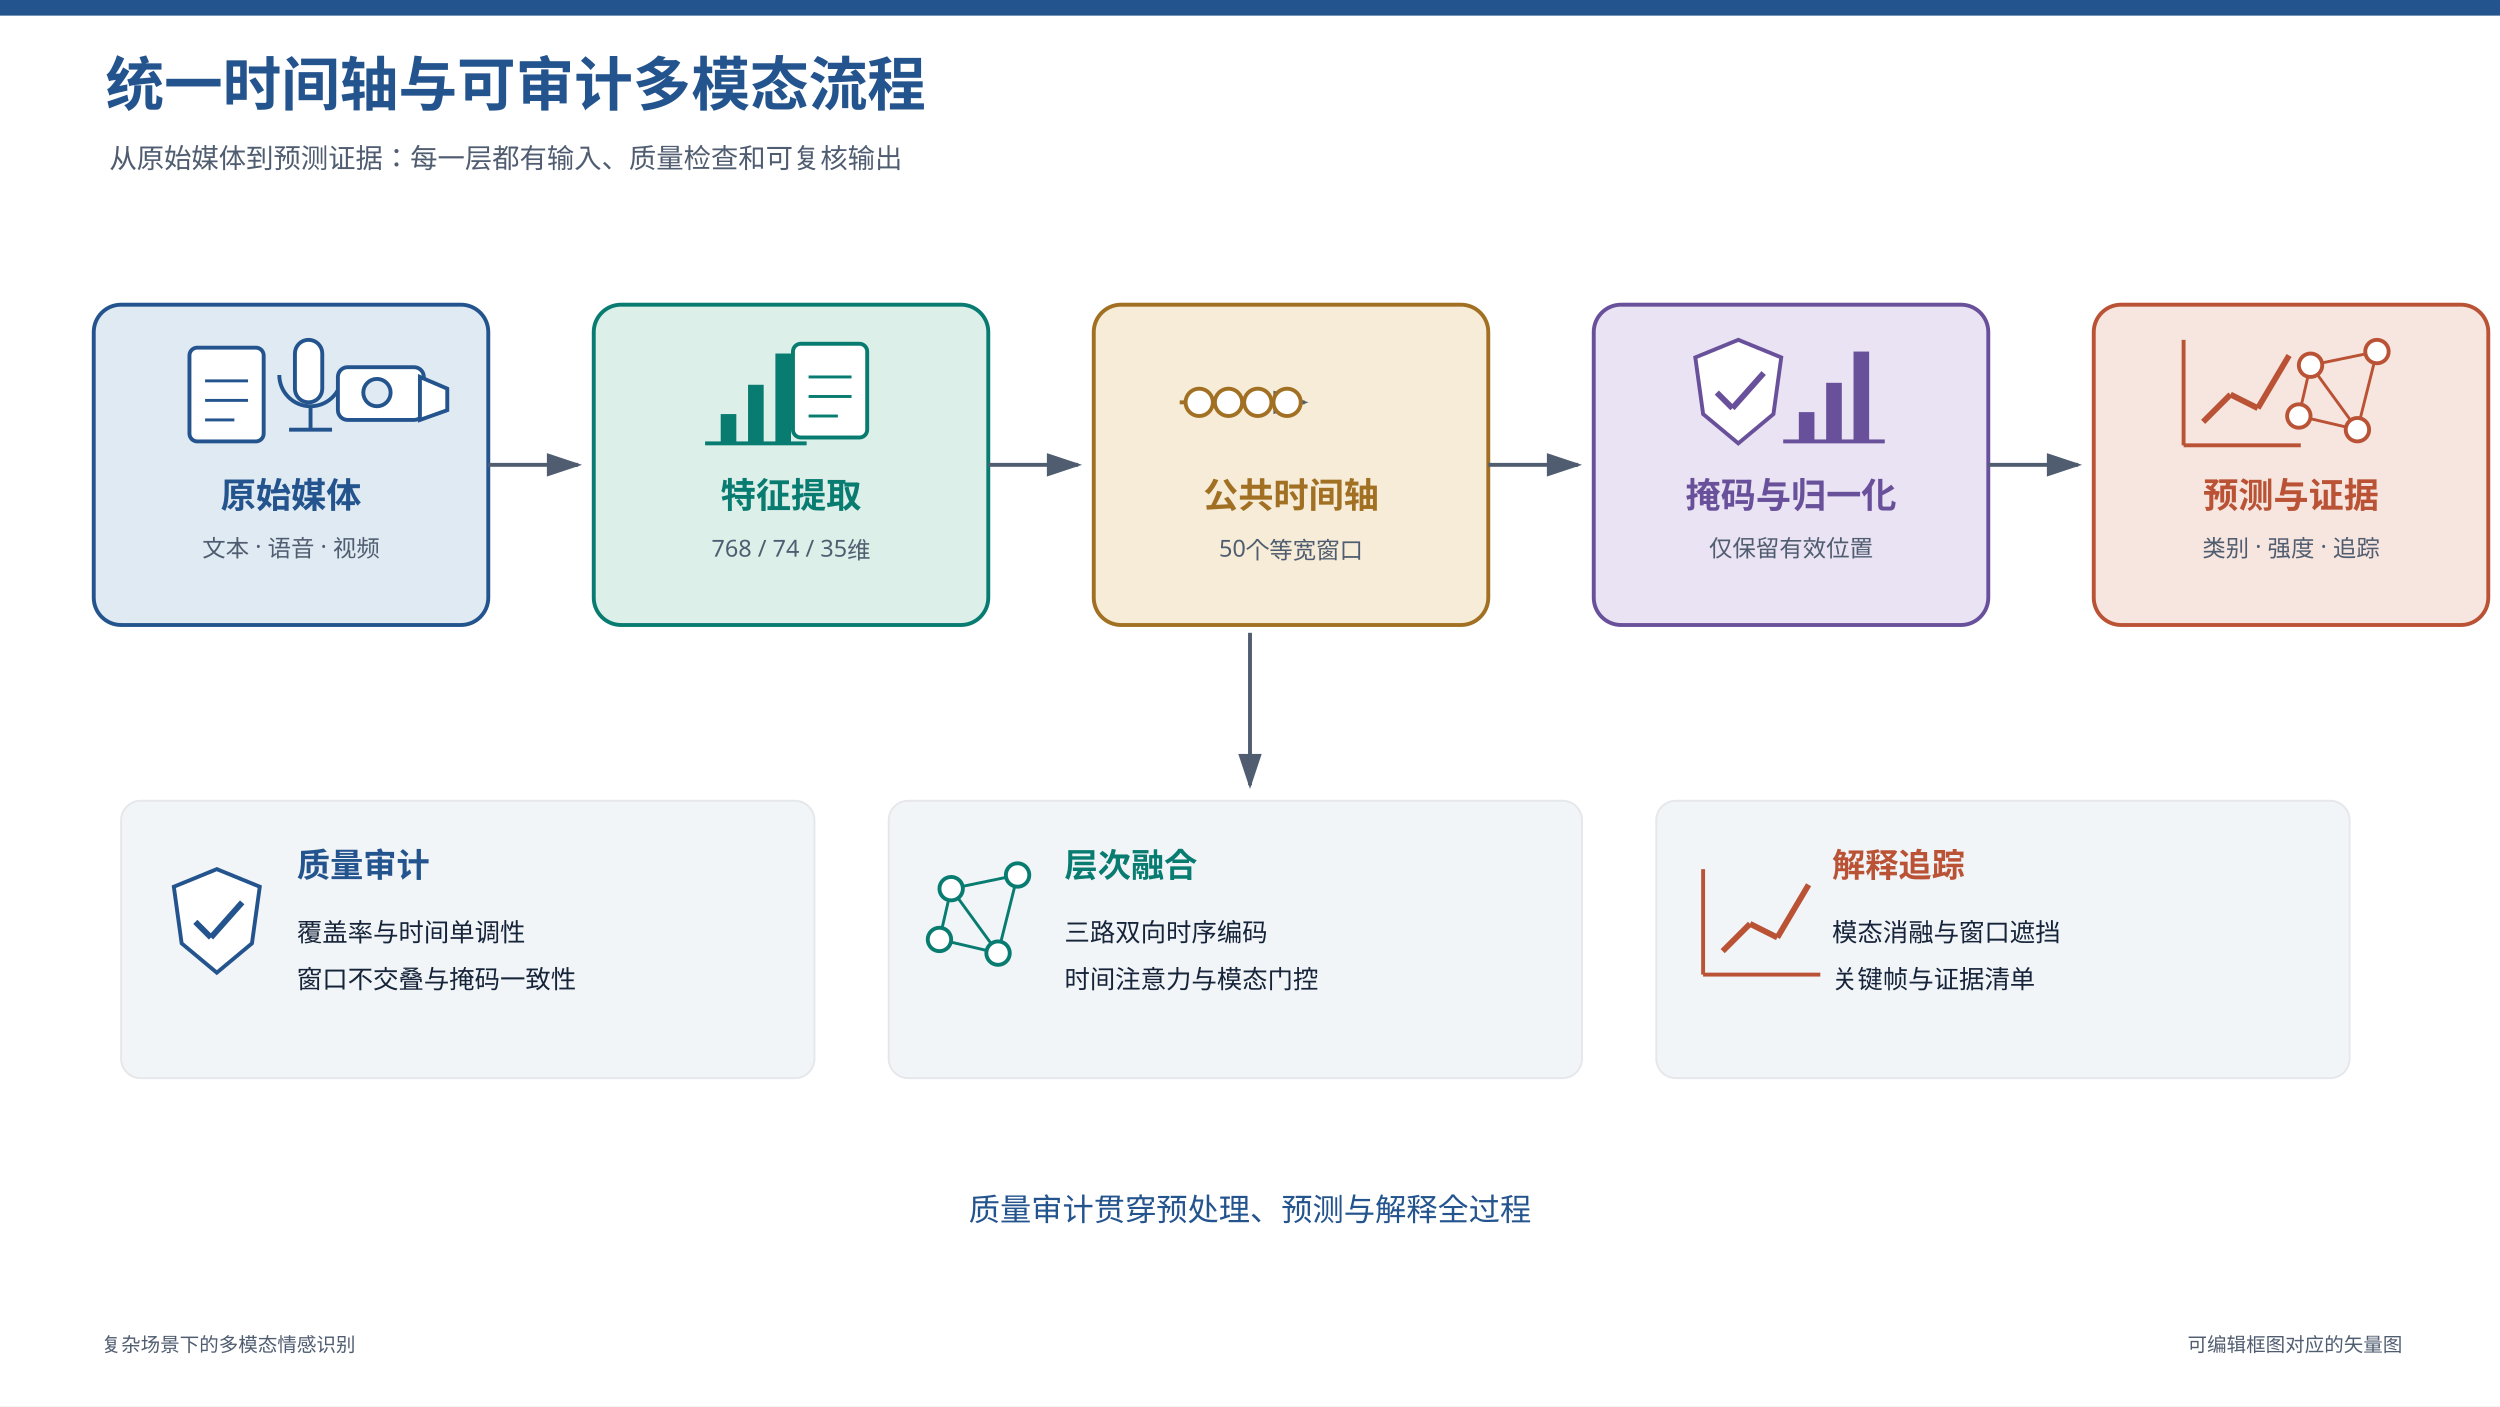
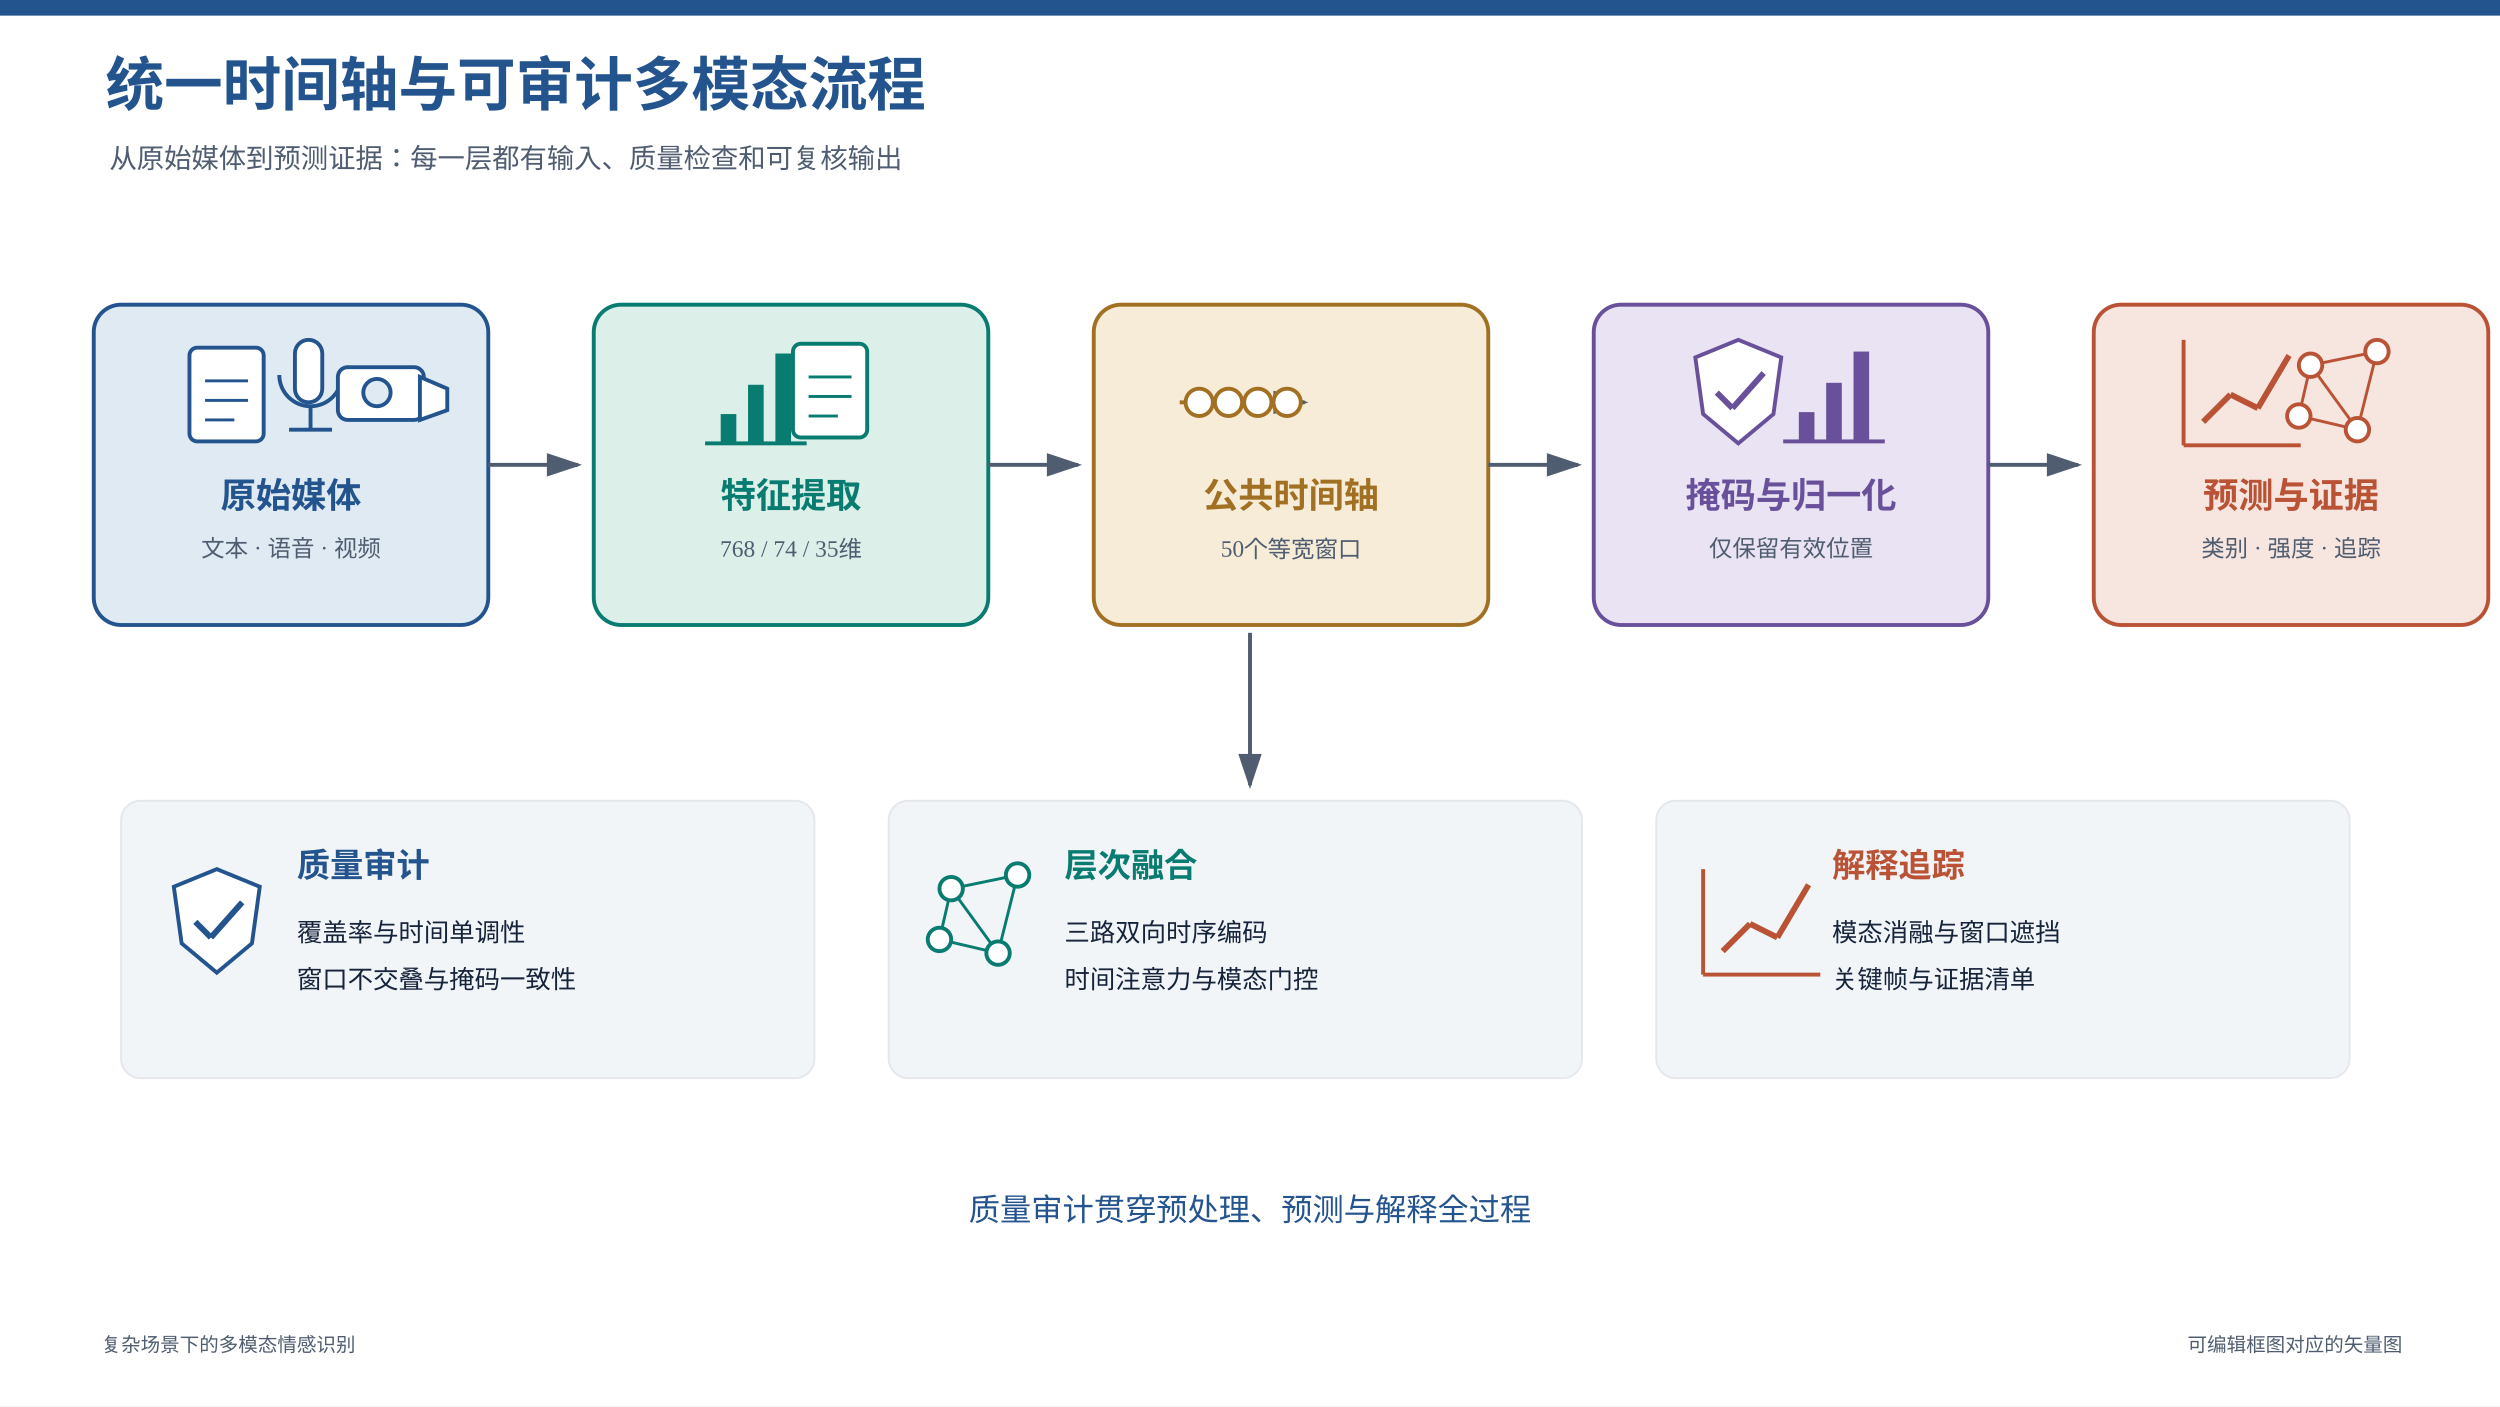
<svg xmlns="http://www.w3.org/2000/svg" width="1280" height="720" viewBox="0 0 1280 720">
  <defs>
    <marker id="arrow" markerWidth="10" markerHeight="10" refX="8" refY="3" orient="auto">
      <path d="M0,0 L0,6 L9,3 z" fill="#505D70" />
    </marker>
  </defs>
  <rect width="1280" height="720" fill="#FFFFFF" />
  <rect width="1280" height="8" fill="#24548E" />
-   <text x="54" y="54" font-family="Microsoft YaHei, SimHei" font-size="30px" font-weight="700" fill="#24548E" text-anchor="start">统一时间轴与可审计多模态流程</text>
-   <text x="56" y="86" font-family="Microsoft YaHei, SimHei" font-size="14px" font-weight="400" fill="#505D70" text-anchor="start">从原始媒体到预测证据：每一层都有输入、质量检查和可复核输出</text>
+   <text x="54" y="54" font-family="Times New Roman, Microsoft YaHei, SimHei" font-size="30px" font-weight="700" fill="#24548E" text-anchor="start">统一时间轴与可审计多模态流程</text>
+   <text x="56" y="86" font-family="Times New Roman, Microsoft YaHei, SimHei" font-size="14px" font-weight="400" fill="#505D70" text-anchor="start">从原始媒体到预测证据：每一层都有输入、质量检查和可复核输出</text>
  <rect x="48" y="156" width="202" height="164" rx="14" fill="#DFEAF3" stroke="#24548E" stroke-width="2" />
  <rect x="97" y="178" width="38" height="48" rx="4" fill="#fff" stroke="#24548E" stroke-width="2" />
  <line x1="105" y1="195" x2="127" y2="195" stroke="#24548E" stroke-width="1.5" />
  <line x1="105" y1="205" x2="127" y2="205" stroke="#24548E" stroke-width="1.5" />
  <line x1="105" y1="215" x2="120" y2="215" stroke="#24548E" stroke-width="1.5" />
  <rect x="151" y="174" width="14" height="32" rx="7" fill="#fff" stroke="#24548E" stroke-width="2" />
  <path d="M143,192 A16,16 0 0 0 175,192" fill="none" stroke="#24548E" stroke-width="2" />
  <line x1="159" y1="208" x2="159" y2="220" stroke="#24548E" stroke-width="2" />
  <line x1="148" y1="220" x2="170" y2="220" stroke="#24548E" stroke-width="2" />
  <rect x="173" y="188" width="44" height="27" rx="5" fill="#fff" stroke="#24548E" stroke-width="2" />
  <path d="M215,193 L229,199 L229,210 L215,215 Z" fill="#fff" stroke="#24548E" stroke-width="2" />
  <circle cx="193" cy="201" r="7" fill="#DFEAF3" stroke="#24548E" stroke-width="2" />
-   <text x="149" y="260" font-family="Microsoft YaHei, SimHei" font-size="18px" font-weight="700" fill="#24548E" text-anchor="middle">原始媒体</text>
-   <text x="149" y="285" font-family="Microsoft YaHei, SimHei" font-size="12px" font-weight="400" fill="#505D70" text-anchor="middle">文本 · 语音 · 视频</text>
+   <text x="149" y="260" font-family="Times New Roman, Microsoft YaHei, SimHei" font-size="18px" font-weight="700" fill="#24548E" text-anchor="middle">原始媒体</text>
+   <text x="149" y="285" font-family="Times New Roman, Microsoft YaHei, SimHei" font-size="12px" font-weight="400" fill="#505D70" text-anchor="middle">文本 · 语音 · 视频</text>
  <rect x="304" y="156" width="202" height="164" rx="14" fill="#DDEFE9" stroke="#087C70" stroke-width="2" />
  <line x1="361" y1="227" x2="413" y2="227" stroke="#087C70" stroke-width="2" />
  <rect x="369" y="212" width="8" height="15" fill="#087C70" />
  <rect x="383" y="197" width="8" height="30" fill="#087C70" />
  <rect x="397" y="181" width="8" height="46" fill="#087C70" />
  <rect x="406" y="176" width="38" height="48" rx="4" fill="#fff" stroke="#087C70" stroke-width="2" />
  <line x1="414" y1="193" x2="436" y2="193" stroke="#087C70" stroke-width="1.5" />
  <line x1="414" y1="203" x2="436" y2="203" stroke="#087C70" stroke-width="1.5" />
  <line x1="414" y1="213" x2="429" y2="213" stroke="#087C70" stroke-width="1.5" />
-   <text x="405" y="260" font-family="Microsoft YaHei, SimHei" font-size="18px" font-weight="700" fill="#087C70" text-anchor="middle">特征提取</text>
-   <text x="405" y="285" font-family="Microsoft YaHei, SimHei" font-size="12px" font-weight="400" fill="#505D70" text-anchor="middle">768 / 74 / 35维</text>
+   <text x="405" y="260" font-family="Times New Roman, Microsoft YaHei, SimHei" font-size="18px" font-weight="700" fill="#087C70" text-anchor="middle">特征提取</text>
+   <text x="405" y="285" font-family="Times New Roman, Microsoft YaHei, SimHei" font-size="12px" font-weight="400" fill="#505D70" text-anchor="middle">768 / 74 / 35维</text>
  <rect x="560" y="156" width="202" height="164" rx="14" fill="#F6ECD8" stroke="#A17022" stroke-width="2" />
  <line x1="604" y1="206" x2="668" y2="206" stroke="#A17022" stroke-width="2" marker-end="url(#arrow)" />
  <circle cx="614" cy="206" r="7" fill="#fff" stroke="#A17022" stroke-width="2" />
  <circle cx="629" cy="206" r="7" fill="#fff" stroke="#A17022" stroke-width="2" />
  <circle cx="644" cy="206" r="7" fill="#fff" stroke="#A17022" stroke-width="2" />
  <circle cx="659" cy="206" r="7" fill="#fff" stroke="#A17022" stroke-width="2" />
-   <text x="661" y="260" font-family="Microsoft YaHei, SimHei" font-size="18px" font-weight="700" fill="#A17022" text-anchor="middle">公共时间轴</text>
-   <text x="661" y="285" font-family="Microsoft YaHei, SimHei" font-size="12px" font-weight="400" fill="#505D70" text-anchor="middle">50个等宽窗口</text>
+   <text x="661" y="260" font-family="Times New Roman, Microsoft YaHei, SimHei" font-size="18px" font-weight="700" fill="#A17022" text-anchor="middle">公共时间轴</text>
+   <text x="661" y="285" font-family="Times New Roman, Microsoft YaHei, SimHei" font-size="12px" font-weight="400" fill="#505D70" text-anchor="middle">50个等宽窗口</text>
  <rect x="816" y="156" width="202" height="164" rx="14" fill="#EAE3F3" stroke="#69509A" stroke-width="2" />
  <path d="M890,174 L912,183 L908,212 L890,227 L872,212 L868,183 Z" fill="#fff" stroke="#69509A" stroke-width="2" />
  <line x1="879" y1="201" x2="887" y2="209" stroke="#69509A" stroke-width="3" />
  <line x1="887" y1="209" x2="903" y2="191" stroke="#69509A" stroke-width="3" />
  <line x1="913" y1="226" x2="965" y2="226" stroke="#69509A" stroke-width="2" />
  <rect x="921" y="211" width="8" height="15" fill="#69509A" />
  <rect x="935" y="196" width="8" height="30" fill="#69509A" />
  <rect x="949" y="180" width="8" height="46" fill="#69509A" />
-   <text x="917" y="260" font-family="Microsoft YaHei, SimHei" font-size="18px" font-weight="700" fill="#69509A" text-anchor="middle">掩码与归一化</text>
-   <text x="917" y="285" font-family="Microsoft YaHei, SimHei" font-size="12px" font-weight="400" fill="#505D70" text-anchor="middle">仅保留有效位置</text>
+   <text x="917" y="260" font-family="Times New Roman, Microsoft YaHei, SimHei" font-size="18px" font-weight="700" fill="#69509A" text-anchor="middle">掩码与归一化</text>
+   <text x="917" y="285" font-family="Times New Roman, Microsoft YaHei, SimHei" font-size="12px" font-weight="400" fill="#505D70" text-anchor="middle">仅保留有效位置</text>
  <rect x="1072" y="156" width="202" height="164" rx="14" fill="#F7E6DF" stroke="#BA5336" stroke-width="2" />
  <line x1="1118" y1="228" x2="1178" y2="228" stroke="#BA5336" stroke-width="2" />
  <line x1="1118" y1="228" x2="1118" y2="174" stroke="#BA5336" stroke-width="2" />
  <line x1="1128" y1="216" x2="1142" y2="202" stroke="#BA5336" stroke-width="3" />
  <line x1="1142" y1="202" x2="1156" y2="209" stroke="#BA5336" stroke-width="3" />
  <line x1="1156" y1="209" x2="1172" y2="182" stroke="#BA5336" stroke-width="3" />
  <line x1="1183" y1="187" x2="1217" y2="180" stroke="#BA5336" stroke-width="1.5" />
  <line x1="1217" y1="180" x2="1207" y2="220" stroke="#BA5336" stroke-width="1.5" />
  <line x1="1207" y1="220" x2="1177" y2="213" stroke="#BA5336" stroke-width="1.5" />
  <line x1="1177" y1="213" x2="1183" y2="187" stroke="#BA5336" stroke-width="1.5" />
  <line x1="1183" y1="187" x2="1207" y2="220" stroke="#BA5336" stroke-width="1.5" />
  <circle cx="1183" cy="187" r="6" fill="#fff" stroke="#BA5336" stroke-width="2" />
  <circle cx="1217" cy="180" r="6" fill="#fff" stroke="#BA5336" stroke-width="2" />
  <circle cx="1207" cy="220" r="6" fill="#fff" stroke="#BA5336" stroke-width="2" />
  <circle cx="1177" cy="213" r="6" fill="#fff" stroke="#BA5336" stroke-width="2" />
-   <text x="1173" y="260" font-family="Microsoft YaHei, SimHei" font-size="18px" font-weight="700" fill="#BA5336" text-anchor="middle">预测与证据</text>
-   <text x="1173" y="285" font-family="Microsoft YaHei, SimHei" font-size="12px" font-weight="400" fill="#505D70" text-anchor="middle">类别 · 强度 · 追踪</text>
+   <text x="1173" y="260" font-family="Times New Roman, Microsoft YaHei, SimHei" font-size="18px" font-weight="700" fill="#BA5336" text-anchor="middle">预测与证据</text>
+   <text x="1173" y="285" font-family="Times New Roman, Microsoft YaHei, SimHei" font-size="12px" font-weight="400" fill="#505D70" text-anchor="middle">类别 · 强度 · 追踪</text>
  <line x1="250" y1="238" x2="296" y2="238" stroke="#505D70" stroke-width="2" marker-end="url(#arrow)" />
  <line x1="506" y1="238" x2="552" y2="238" stroke="#505D70" stroke-width="2" marker-end="url(#arrow)" />
  <line x1="762" y1="238" x2="808" y2="238" stroke="#505D70" stroke-width="2" marker-end="url(#arrow)" />
  <line x1="1018" y1="238" x2="1064" y2="238" stroke="#505D70" stroke-width="2" marker-end="url(#arrow)" />
  <rect x="62" y="410" width="355" height="142" rx="10" fill="#F2F5F8" stroke="#E5E7EB" stroke-width="1" />
  <path d="M111,445 L133,454 L129,483 L111,498 L93,483 L89,454 Z" fill="#fff" stroke="#24548E" stroke-width="2" />
  <line x1="100" y1="472" x2="108" y2="480" stroke="#24548E" stroke-width="3" />
  <line x1="108" y1="480" x2="124" y2="462" stroke="#24548E" stroke-width="3" />
-   <text x="152" y="449" font-family="Microsoft YaHei, SimHei" font-size="17px" font-weight="700" fill="#24548E" text-anchor="start">质量审计</text>
-   <text x="152" y="482" font-family="Microsoft YaHei, SimHei" font-size="13px" font-weight="400" fill="#16243A" text-anchor="start">覆盖率与时间单调性</text>
-   <text x="152" y="506" font-family="Microsoft YaHei, SimHei" font-size="13px" font-weight="400" fill="#16243A" text-anchor="start">窗口不交叠与掩码一致性</text>
+   <text x="152" y="449" font-family="Times New Roman, Microsoft YaHei, SimHei" font-size="17px" font-weight="700" fill="#24548E" text-anchor="start">质量审计</text>
+   <text x="152" y="482" font-family="Times New Roman, Microsoft YaHei, SimHei" font-size="13px" font-weight="400" fill="#16243A" text-anchor="start">覆盖率与时间单调性</text>
+   <text x="152" y="506" font-family="Times New Roman, Microsoft YaHei, SimHei" font-size="13px" font-weight="400" fill="#16243A" text-anchor="start">窗口不交叠与掩码一致性</text>
  <rect x="455" y="410" width="355" height="142" rx="10" fill="#F2F5F8" stroke="#E5E7EB" stroke-width="1" />
  <line x1="487" y1="455" x2="521" y2="448" stroke="#087C70" stroke-width="1.5" />
  <line x1="521" y1="448" x2="511" y2="488" stroke="#087C70" stroke-width="1.5" />
  <line x1="511" y1="488" x2="481" y2="481" stroke="#087C70" stroke-width="1.5" />
  <line x1="481" y1="481" x2="487" y2="455" stroke="#087C70" stroke-width="1.5" />
  <line x1="487" y1="455" x2="511" y2="488" stroke="#087C70" stroke-width="1.5" />
  <circle cx="487" cy="455" r="6" fill="#fff" stroke="#087C70" stroke-width="2" />
  <circle cx="521" cy="448" r="6" fill="#fff" stroke="#087C70" stroke-width="2" />
  <circle cx="511" cy="488" r="6" fill="#fff" stroke="#087C70" stroke-width="2" />
  <circle cx="481" cy="481" r="6" fill="#fff" stroke="#087C70" stroke-width="2" />
-   <text x="545" y="449" font-family="Microsoft YaHei, SimHei" font-size="17px" font-weight="700" fill="#087C70" text-anchor="start">层次融合</text>
-   <text x="545" y="482" font-family="Microsoft YaHei, SimHei" font-size="13px" font-weight="400" fill="#16243A" text-anchor="start">三路双向时序编码</text>
-   <text x="545" y="506" font-family="Microsoft YaHei, SimHei" font-size="13px" font-weight="400" fill="#16243A" text-anchor="start">时间注意力与模态门控</text>
+   <text x="545" y="449" font-family="Times New Roman, Microsoft YaHei, SimHei" font-size="17px" font-weight="700" fill="#087C70" text-anchor="start">层次融合</text>
+   <text x="545" y="482" font-family="Times New Roman, Microsoft YaHei, SimHei" font-size="13px" font-weight="400" fill="#16243A" text-anchor="start">三路双向时序编码</text>
+   <text x="545" y="506" font-family="Times New Roman, Microsoft YaHei, SimHei" font-size="13px" font-weight="400" fill="#16243A" text-anchor="start">时间注意力与模态门控</text>
  <rect x="848" y="410" width="355" height="142" rx="10" fill="#F2F5F8" stroke="#E5E7EB" stroke-width="1" />
  <line x1="872" y1="499" x2="932" y2="499" stroke="#BA5336" stroke-width="2" />
  <line x1="872" y1="499" x2="872" y2="445" stroke="#BA5336" stroke-width="2" />
  <line x1="882" y1="487" x2="896" y2="473" stroke="#BA5336" stroke-width="3" />
  <line x1="896" y1="473" x2="910" y2="480" stroke="#BA5336" stroke-width="3" />
  <line x1="910" y1="480" x2="926" y2="453" stroke="#BA5336" stroke-width="3" />
-   <text x="938" y="449" font-family="Microsoft YaHei, SimHei" font-size="17px" font-weight="700" fill="#BA5336" text-anchor="start">解释追踪</text>
-   <text x="938" y="482" font-family="Microsoft YaHei, SimHei" font-size="13px" font-weight="400" fill="#16243A" text-anchor="start">模态消融与窗口遮挡</text>
-   <text x="938" y="506" font-family="Microsoft YaHei, SimHei" font-size="13px" font-weight="400" fill="#16243A" text-anchor="start">关键帧与证据清单</text>
+   <text x="938" y="449" font-family="Times New Roman, Microsoft YaHei, SimHei" font-size="17px" font-weight="700" fill="#BA5336" text-anchor="start">解释追踪</text>
+   <text x="938" y="482" font-family="Times New Roman, Microsoft YaHei, SimHei" font-size="13px" font-weight="400" fill="#16243A" text-anchor="start">模态消融与窗口遮挡</text>
+   <text x="938" y="506" font-family="Times New Roman, Microsoft YaHei, SimHei" font-size="13px" font-weight="400" fill="#16243A" text-anchor="start">关键帧与证据清单</text>
  <line x1="640" y1="324" x2="640" y2="402" stroke="#505D70" stroke-width="2" marker-end="url(#arrow)" />
-   <text x="640" y="625" font-family="Microsoft YaHei, SimHei" font-size="16px" font-weight="400" fill="#24548E" text-anchor="middle">质量审计贯穿预处理、预测与解释全过程</text>
-   <text x="52" y="692" font-family="Microsoft YaHei, SimHei" font-size="10px" font-weight="400" fill="#505D70" text-anchor="start">复杂场景下的多模态情感识别</text>
-   <text x="1230" y="692" font-family="Microsoft YaHei, SimHei" font-size="10px" font-weight="400" fill="#505D70" text-anchor="end">可编辑框图对应的矢量图</text>
+   <text x="640" y="625" font-family="Times New Roman, Microsoft YaHei, SimHei" font-size="16px" font-weight="400" fill="#24548E" text-anchor="middle">质量审计贯穿预处理、预测与解释全过程</text>
+   <text x="52" y="692" font-family="Times New Roman, Microsoft YaHei, SimHei" font-size="10px" font-weight="400" fill="#505D70" text-anchor="start">复杂场景下的多模态情感识别</text>
+   <text x="1230" y="692" font-family="Times New Roman, Microsoft YaHei, SimHei" font-size="10px" font-weight="400" fill="#505D70" text-anchor="end">可编辑框图对应的矢量图</text>
</svg>
